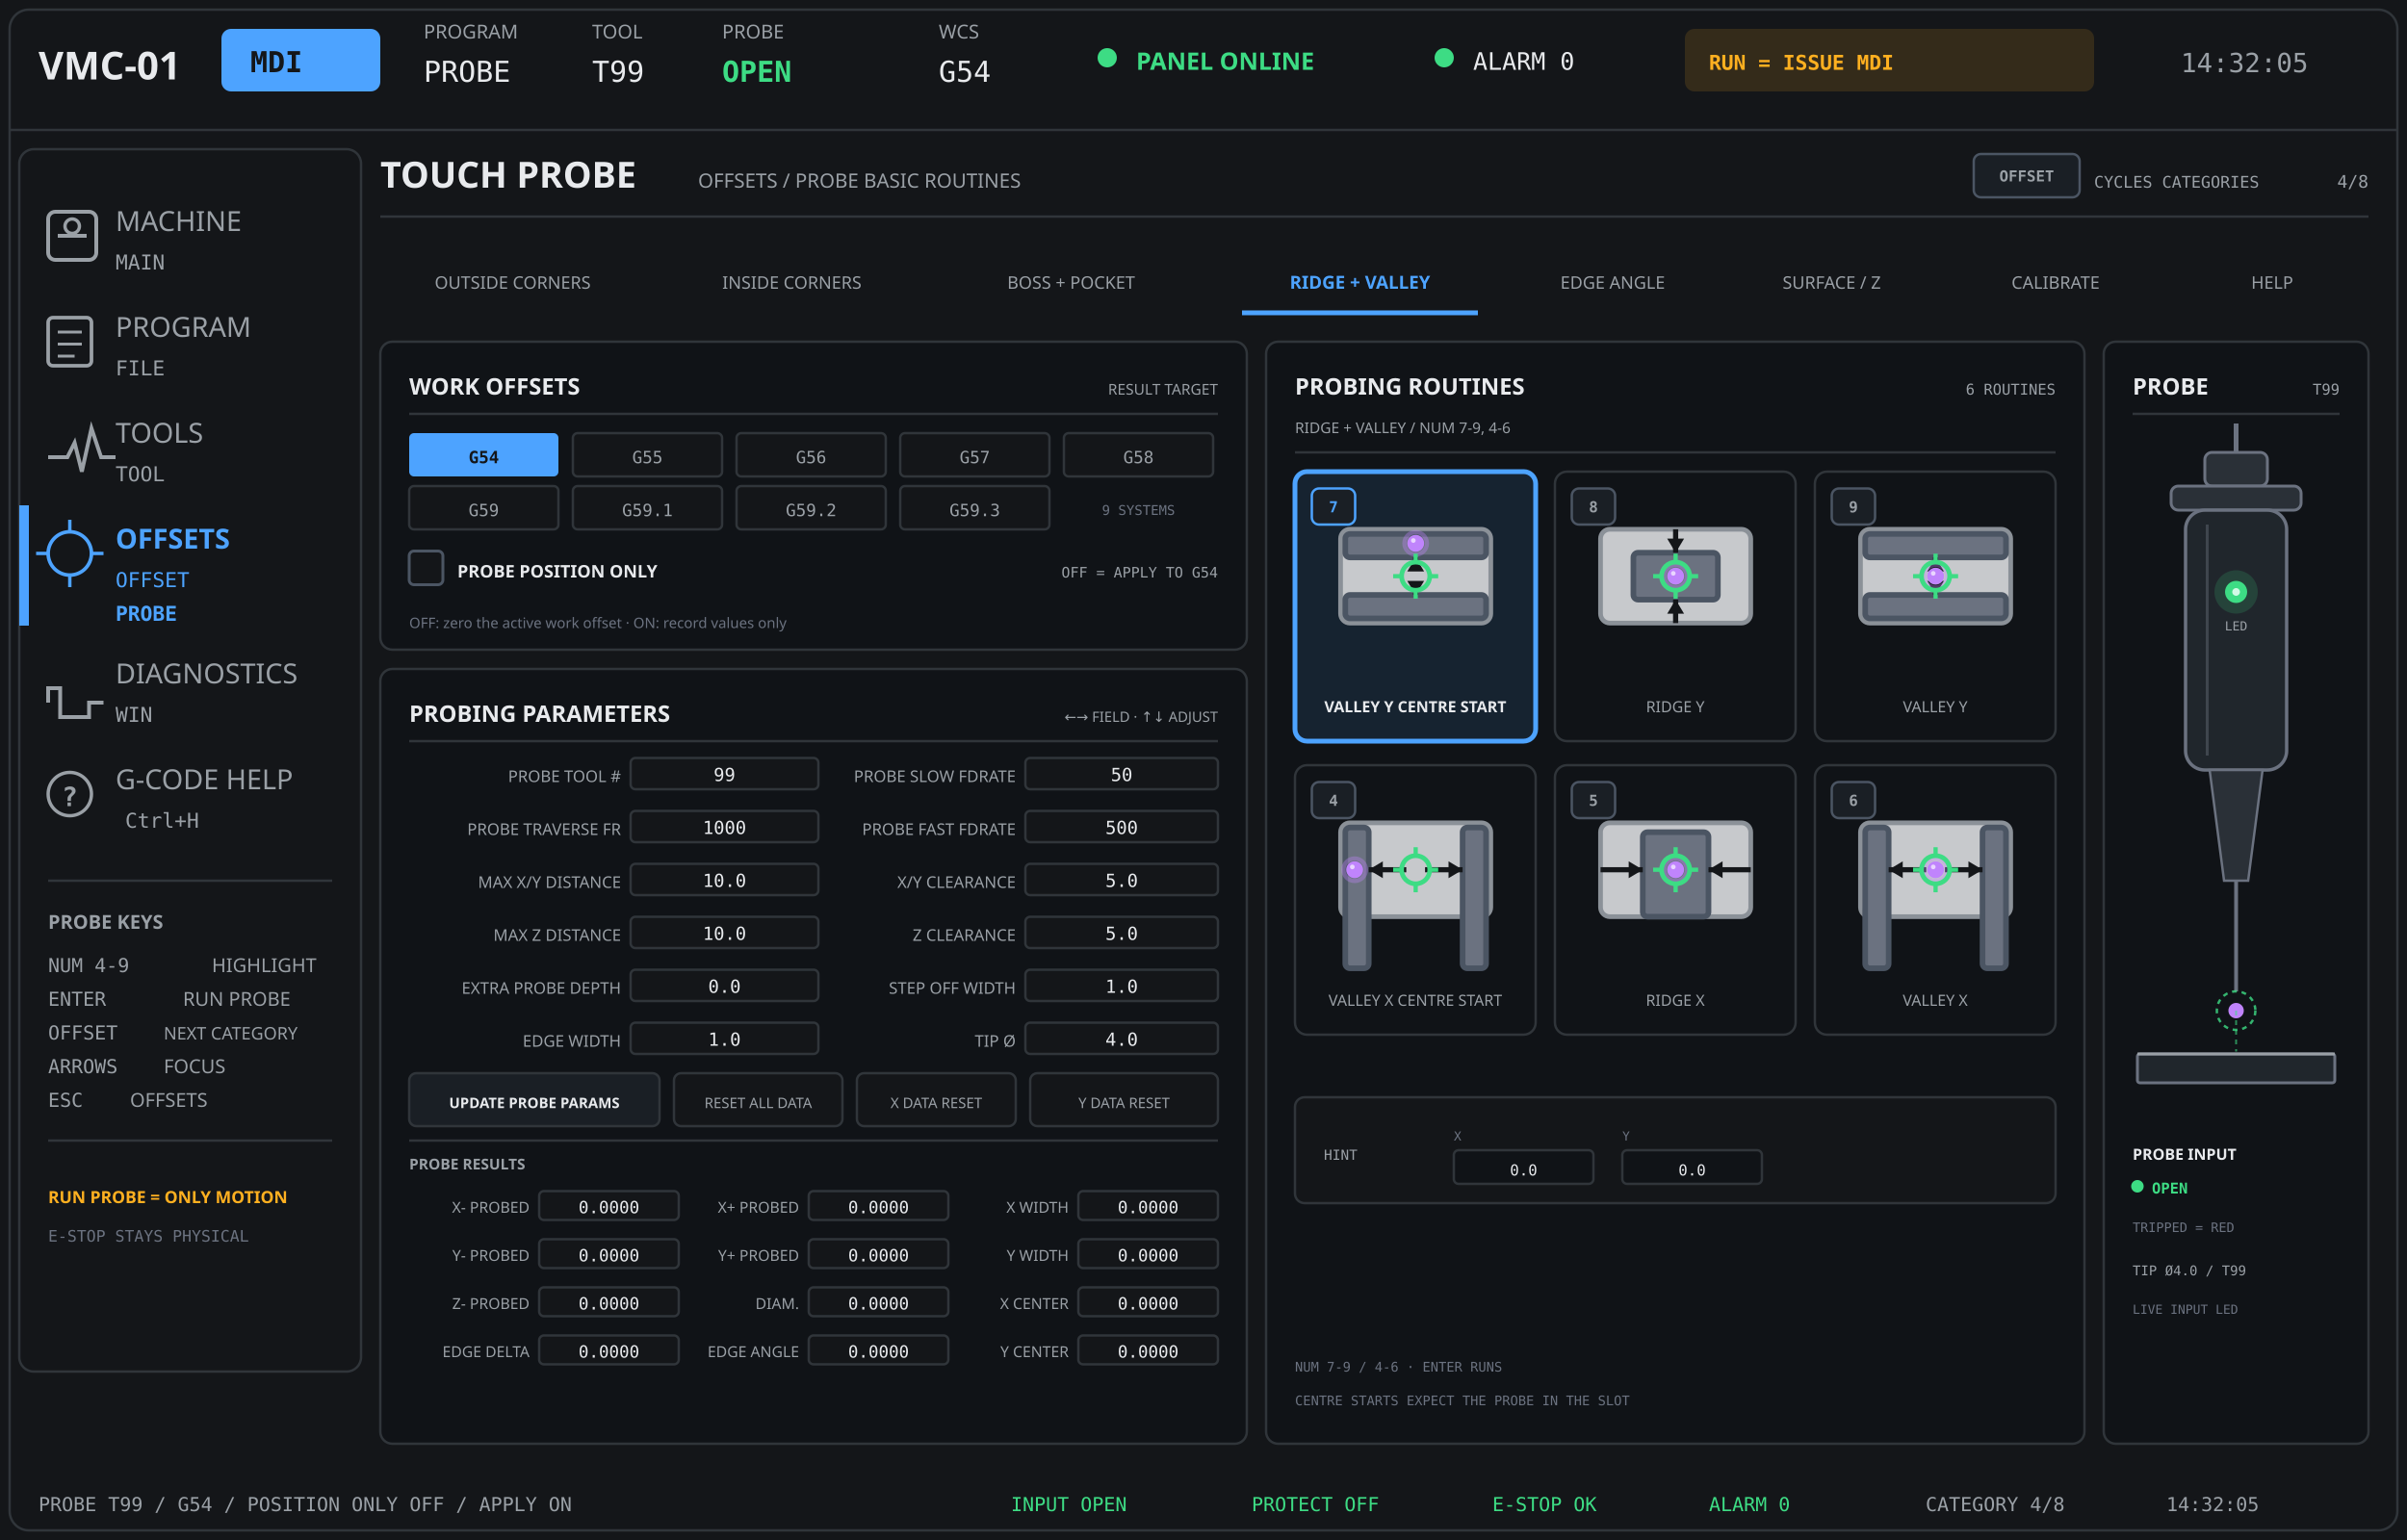
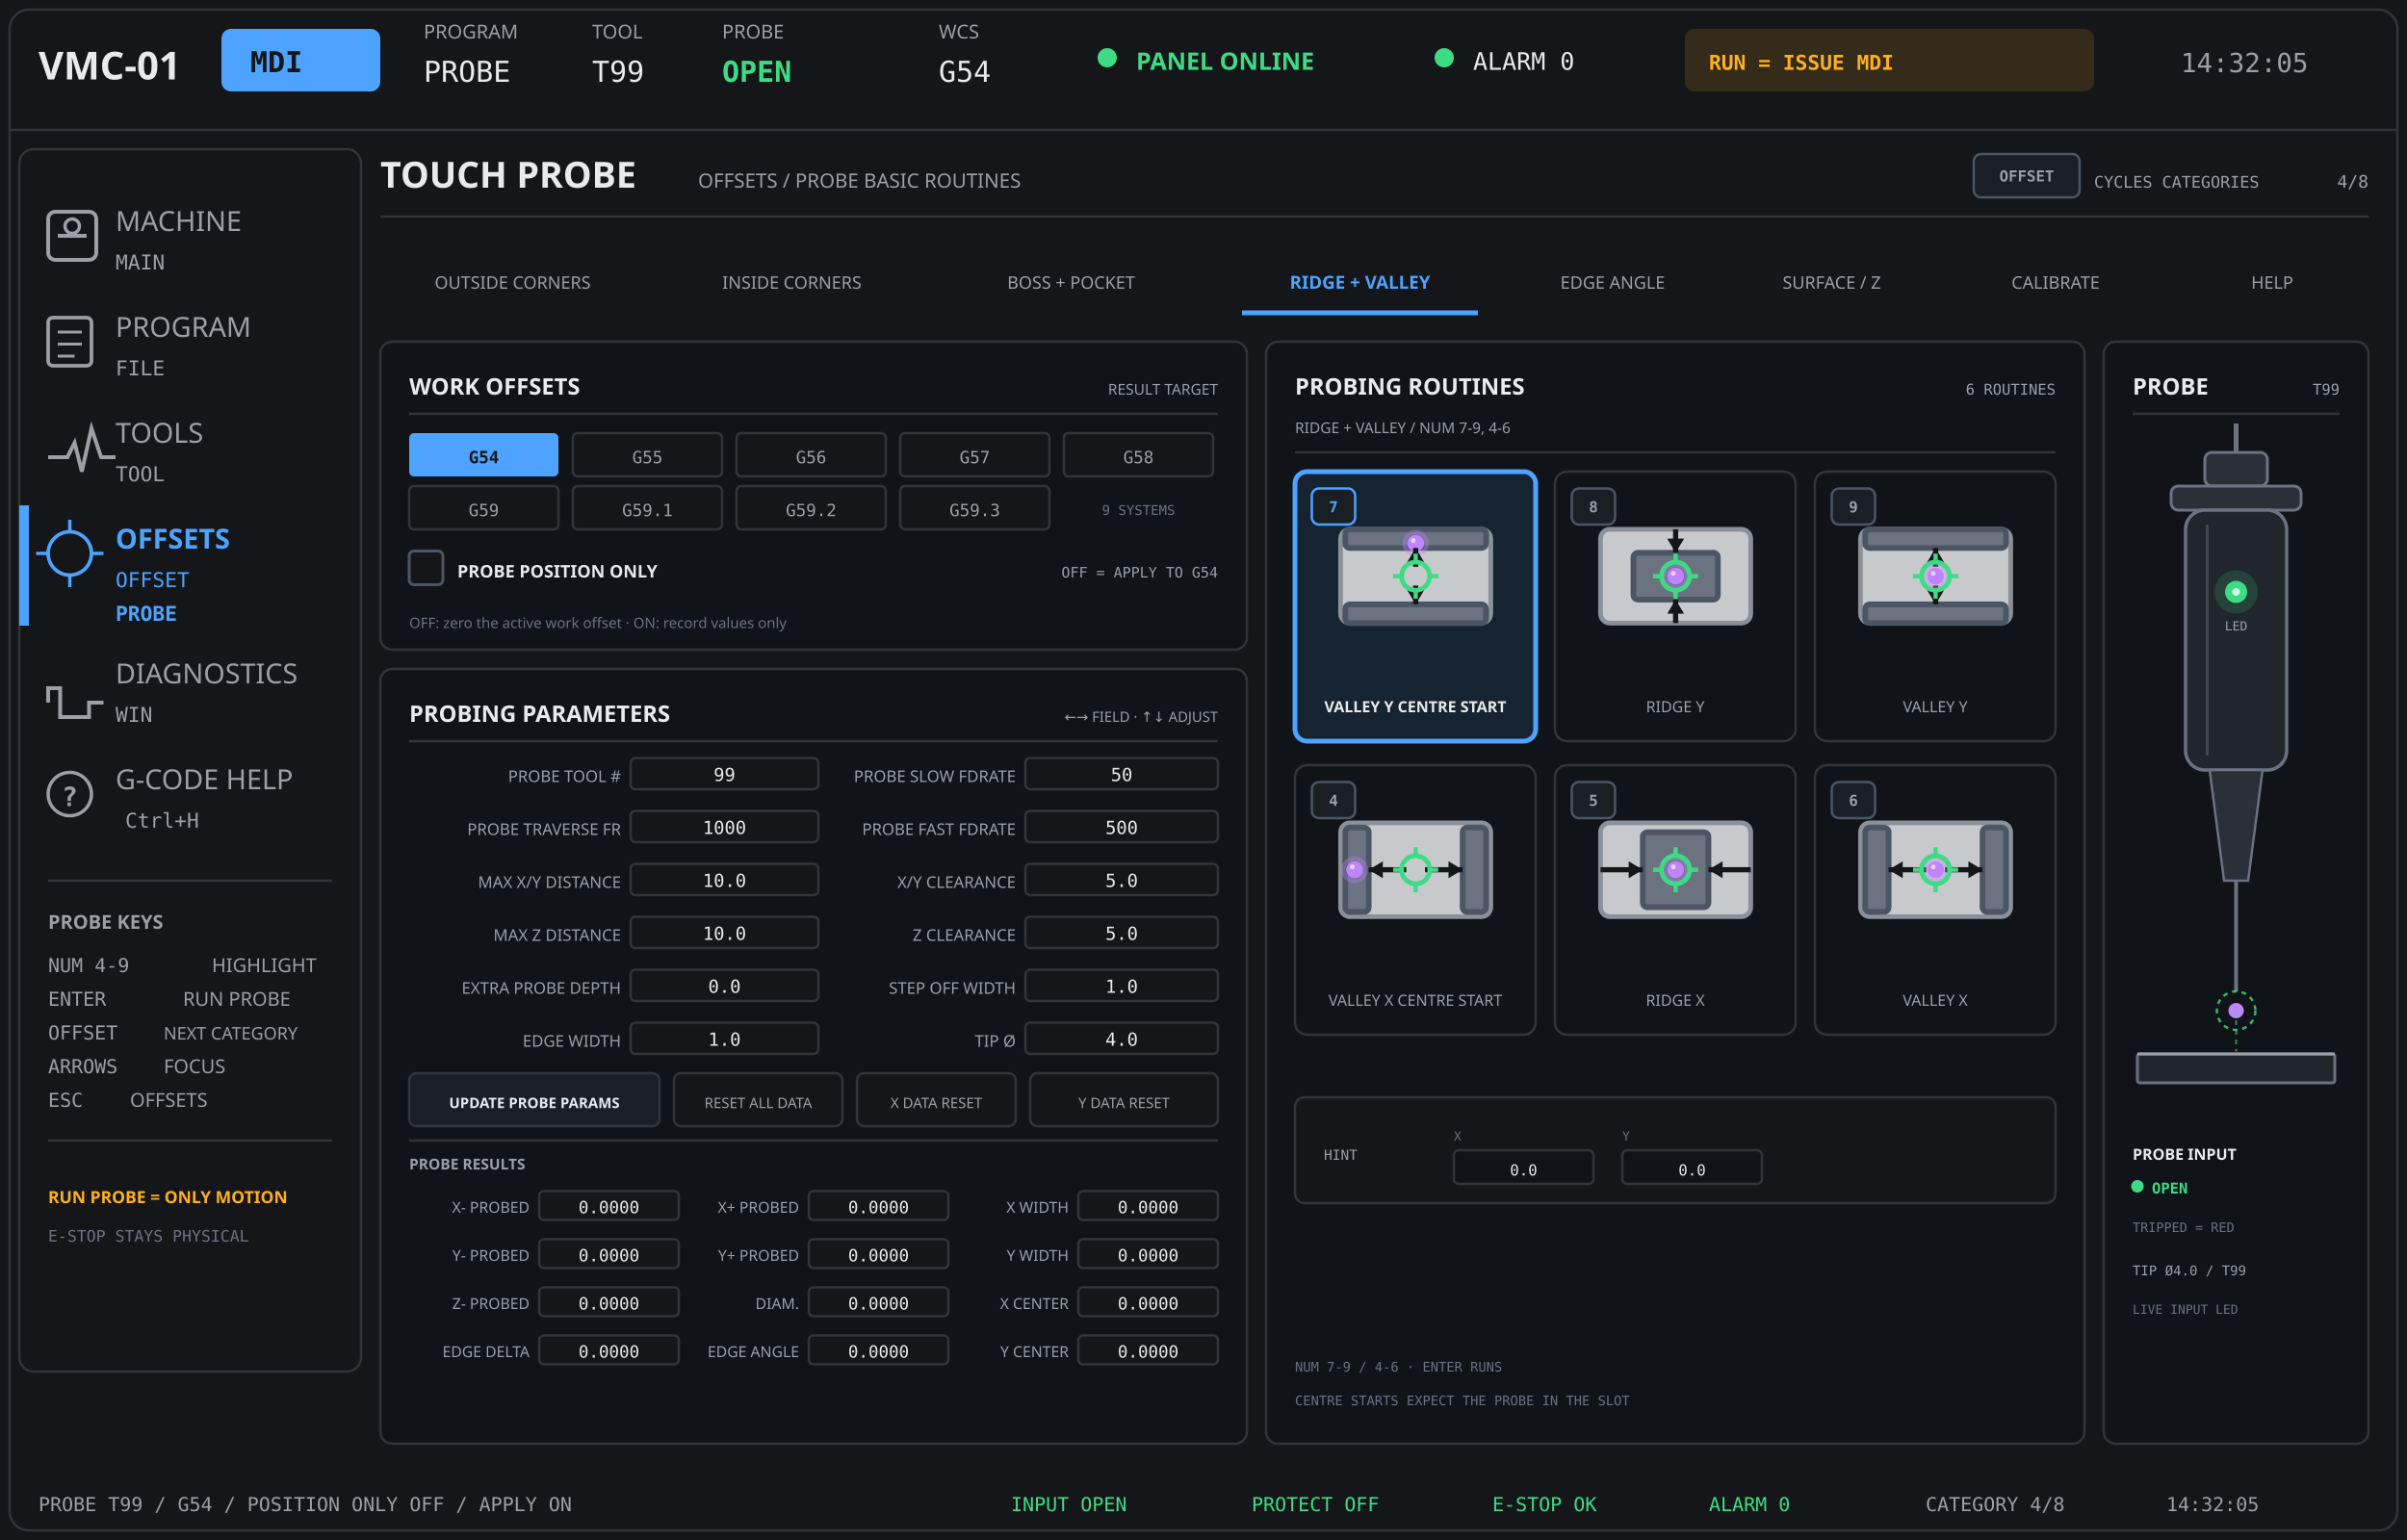
<svg xmlns="http://www.w3.org/2000/svg" viewBox="0 0 1000 640" width="1000" height="640">
  <rect x="0" y="0" width="1000" height="640" rx="0" fill="#141619" stroke="none" stroke-width="1" />
  <rect x="4" y="4" width="992" height="632" rx="8" fill="none" stroke="#30353a" stroke-width="1" />
  <line x1="4" y1="54" x2="996" y2="54" stroke="#30353a" stroke-width="1" />
  <text x="16" y="33" fill="#e8eaed" font-size="16" font-family="sans-serif" font-weight="700" text-anchor="start">VMC-01</text>
  <rect x="92" y="12" width="66" height="26" rx="4" fill="#4da3ff" stroke="none" stroke-width="1" />
  <text x="104" y="30" fill="#141619" font-size="12" font-family="monospace" font-weight="700" text-anchor="start">MDI</text>
  <text x="176" y="16" fill="#9aa0a6" font-size="8" font-family="sans-serif" text-anchor="start">PROGRAM</text>
  <text x="176" y="34" fill="#e8eaed" font-size="12" font-family="monospace" text-anchor="start">PROBE</text>
  <text x="246" y="16" fill="#9aa0a6" font-size="8" font-family="sans-serif" text-anchor="start">TOOL</text>
  <text x="246" y="34" fill="#e8eaed" font-size="12" font-family="monospace" text-anchor="start">T99</text>
  <text x="300" y="16" fill="#9aa0a6" font-size="8" font-family="sans-serif" text-anchor="start">PROBE</text>
  <text x="300" y="34" fill="#3ddc84" font-size="12" font-family="monospace" font-weight="700" text-anchor="start">OPEN</text>
  <text x="390" y="16" fill="#9aa0a6" font-size="8" font-family="sans-serif" text-anchor="start">WCS</text>
  <text x="390" y="34" fill="#e8eaed" font-size="12" font-family="monospace" text-anchor="start">G54</text>
  <circle cx="460" cy="24" r="4" fill="#3ddc84" />
  <text x="472" y="29" fill="#3ddc84" font-size="10" font-family="sans-serif" font-weight="700" text-anchor="start">PANEL ONLINE</text>
  <circle cx="600" cy="24" r="4" fill="#3ddc84" />
  <text x="612" y="29" fill="#e8eaed" font-size="10" font-family="monospace" text-anchor="start">ALARM 0</text>
  <rect x="700" y="12" width="170" height="26" rx="4" fill="#ffb020" stroke="none" stroke-width="0" opacity="0.14" />
  <text x="710" y="29" fill="#ffb020" font-size="8.5" font-family="monospace" font-weight="700" text-anchor="start">RUN = ISSUE MDI</text>
  <text x="906" y="30" fill="#9aa0a6" font-size="11" font-family="monospace" text-anchor="start">14:32:05</text>
  <rect x="8" y="62" width="142" height="508" rx="6" fill="#141619" stroke="#30353a" stroke-width="1" />
  <rect x="20" y="88" width="20" height="20" rx="3" fill="none" stroke="#9aa0a6" stroke-width="1.6" />
  <line x1="24" y1="98" x2="36" y2="98" stroke="#9aa0a6" stroke-width="1.6" />
  <circle cx="30" cy="94" r="3" fill="none" stroke="#9aa0a6" stroke-width="1.4" />
  <text x="48" y="96" fill="#9aa0a6" font-size="11.5" font-family="sans-serif" text-anchor="start">MACHINE</text>
  <text x="48" y="112" fill="#9aa0a6" font-size="8.5" font-family="monospace" text-anchor="start">MAIN</text>
  <rect x="20" y="132" width="18" height="20" rx="2" fill="none" stroke="#9aa0a6" stroke-width="1.5" />
  <line x1="24" y1="138" x2="34" y2="138" stroke="#9aa0a6" stroke-width="1.2" />
  <line x1="24" y1="143" x2="34" y2="143" stroke="#9aa0a6" stroke-width="1.2" />
  <line x1="24" y1="148" x2="31" y2="148" stroke="#9aa0a6" stroke-width="1.2" />
  <text x="48" y="140" fill="#9aa0a6" font-size="11.5" font-family="sans-serif" text-anchor="start">PROGRAM</text>
  <text x="48" y="156" fill="#9aa0a6" font-size="8.5" font-family="monospace" text-anchor="start">FILE</text>
  <path d="M20 190 L28 190 L31 184 L34 196 L38 178 L42 190 L48 190" fill="none" stroke="#9aa0a6" stroke-width="1.6" />
  <text x="48" y="184" fill="#9aa0a6" font-size="11.5" font-family="sans-serif" text-anchor="start">TOOLS</text>
  <text x="48" y="200" fill="#9aa0a6" font-size="8.5" font-family="monospace" text-anchor="start">TOOL</text>
  <rect x="8" y="210" width="4" height="50" rx="0" fill="#4da3ff" stroke="none" stroke-width="0" />
  <circle cx="29" cy="230" r="9" fill="none" stroke="#4da3ff" stroke-width="1.5" />
  <line x1="29" y1="216" x2="29" y2="221" stroke="#4da3ff" stroke-width="1.4" />
  <line x1="29" y1="239" x2="29" y2="244" stroke="#4da3ff" stroke-width="1.4" />
  <line x1="15" y1="230" x2="20" y2="230" stroke="#4da3ff" stroke-width="1.4" />
  <line x1="38" y1="230" x2="43" y2="230" stroke="#4da3ff" stroke-width="1.4" />
  <text x="48" y="228" fill="#4da3ff" font-size="11.5" font-family="sans-serif" font-weight="700" text-anchor="start">OFFSETS</text>
  <text x="48" y="244" fill="#4da3ff" font-size="8.5" font-family="monospace" text-anchor="start">OFFSET</text>
  <text x="48" y="258" fill="#4da3ff" font-size="8.5" font-family="monospace" font-weight="700" text-anchor="start">PROBE</text>
  <path d="M20 292 L20 286 L25 286 L25 298 L37 298 L37 292 L43 292" fill="none" stroke="#9aa0a6" stroke-width="1.6" />
  <text x="48" y="284" fill="#9aa0a6" font-size="11.5" font-family="sans-serif" text-anchor="start">DIAGNOSTICS</text>
  <text x="48" y="300" fill="#9aa0a6" font-size="8.5" font-family="monospace" text-anchor="start">WIN</text>
  <circle cx="29" cy="330" r="9" fill="none" stroke="#9aa0a6" stroke-width="1.4" />
  <text x="29" y="335" fill="#9aa0a6" font-size="11" font-family="monospace" font-weight="700" text-anchor="middle">?</text>
  <text x="48" y="328" fill="#9aa0a6" font-size="11.5" font-family="sans-serif" text-anchor="start">G-CODE HELP</text>
  <text x="52" y="344" fill="#9aa0a6" font-size="8.5" font-family="monospace" text-anchor="start">Ctrl+H</text>
  <line x1="20" y1="366" x2="138" y2="366" stroke="#30353a" stroke-width="1" />
  <text x="20" y="386" fill="#9aa0a6" font-size="8" font-family="sans-serif" font-weight="700" text-anchor="start">PROBE KEYS</text>
  <text x="20" y="404" fill="#9aa0a6" font-size="8" font-family="monospace" text-anchor="start">NUM 4-9</text>
  <text x="88" y="404" fill="#9aa0a6" font-size="8" font-family="sans-serif" text-anchor="start">HIGHLIGHT</text>
  <text x="20" y="418" fill="#9aa0a6" font-size="8" font-family="monospace" text-anchor="start">ENTER</text>
  <text x="76" y="418" fill="#9aa0a6" font-size="8" font-family="sans-serif" text-anchor="start">RUN PROBE</text>
  <text x="20" y="432" fill="#9aa0a6" font-size="8" font-family="monospace" text-anchor="start">OFFSET</text>
  <text x="68" y="432" fill="#9aa0a6" font-size="7.2" font-family="sans-serif" text-anchor="start">NEXT CATEGORY</text>
  <text x="20" y="446" fill="#9aa0a6" font-size="8" font-family="monospace" text-anchor="start">ARROWS</text>
  <text x="68" y="446" fill="#9aa0a6" font-size="8" font-family="sans-serif" text-anchor="start">FOCUS</text>
  <text x="20" y="460" fill="#9aa0a6" font-size="8" font-family="monospace" text-anchor="start">ESC</text>
  <text x="54" y="460" fill="#9aa0a6" font-size="8" font-family="sans-serif" text-anchor="start">OFFSETS</text>
  <line x1="20" y1="474" x2="138" y2="474" stroke="#30353a" stroke-width="1" />
  <text x="20" y="500" fill="#ffb020" font-size="7.0" font-family="sans-serif" font-weight="700" text-anchor="start">RUN PROBE = ONLY MOTION</text>
  <text x="20" y="516" fill="#6b7280" font-size="6.6" font-family="monospace" text-anchor="start">E-STOP STAYS PHYSICAL</text>
  <text x="158" y="78" fill="#e8eaed" font-size="15" font-family="sans-serif" font-weight="700" text-anchor="start">TOUCH PROBE</text>
  <text x="290" y="78" fill="#9aa0a6" font-size="8.2" font-family="sans-serif" text-anchor="start">OFFSETS / PROBE BASIC ROUTINES</text>
  <rect x="820" y="64" width="44" height="18" rx="3" fill="#1a1f25" stroke="#4b5563" stroke-width="1" />
  <text x="842.0" y="75.4" fill="#9aa0a6" font-size="6.3" font-family="monospace" font-weight="700" text-anchor="middle">OFFSET</text>
  <text x="870" y="78" fill="#9aa0a6" font-size="6.7" font-family="monospace" text-anchor="start">CYCLES CATEGORIES</text>
  <text x="984" y="78" fill="#9aa0a6" font-size="7.2" font-family="monospace" text-anchor="end">4/8</text>
  <line x1="158" y1="90" x2="984" y2="90" stroke="#30353a" stroke-width="1" />
  <text x="213.0" y="120" fill="#9aa0a6" font-size="7.2" font-family="sans-serif" text-anchor="middle">OUTSIDE CORNERS</text>
  <text x="329.0" y="120" fill="#9aa0a6" font-size="7.2" font-family="sans-serif" text-anchor="middle">INSIDE CORNERS</text>
  <text x="445.0" y="120" fill="#9aa0a6" font-size="7.2" font-family="sans-serif" text-anchor="middle">BOSS + POCKET</text>
  <text x="565.0" y="120" fill="#4da3ff" font-size="7.5" font-family="sans-serif" font-weight="700" text-anchor="middle">RIDGE + VALLEY</text>
  <line x1="516" y1="130" x2="614" y2="130" stroke="#4da3ff" stroke-width="2" />
  <text x="670.0" y="120" fill="#9aa0a6" font-size="7.2" font-family="sans-serif" text-anchor="middle">EDGE ANGLE</text>
  <text x="761.0" y="120" fill="#9aa0a6" font-size="7.2" font-family="sans-serif" text-anchor="middle">SURFACE / Z</text>
  <text x="854.0" y="120" fill="#9aa0a6" font-size="7.2" font-family="sans-serif" text-anchor="middle">CALIBRATE</text>
  <text x="944.0" y="120" fill="#9aa0a6" font-size="7.2" font-family="sans-serif" text-anchor="middle">HELP</text>
  <rect x="158" y="142" width="360" height="128" rx="5" fill="#101317" stroke="#30353a" stroke-width="1" />
  <text x="170" y="164" fill="#e8eaed" font-size="9.5" font-family="sans-serif" font-weight="700" text-anchor="start">WORK OFFSETS</text>
  <text x="506" y="164" fill="#9aa0a6" font-size="6.2" font-family="sans-serif" text-anchor="end">RESULT TARGET</text>
  <line x1="170" y1="172" x2="506" y2="172" stroke="#30353a" stroke-width="1" />
  <rect x="170" y="180" width="62" height="18" rx="2" fill="#4da3ff" stroke="none" stroke-width="1" />
  <text x="201" y="192.5" fill="#141619" font-size="7" font-family="monospace" font-weight="700" text-anchor="middle">G54</text>
  <rect x="238" y="180" width="62" height="18" rx="2" fill="#141619" stroke="#30353a" stroke-width="1" />
  <text x="269" y="192.5" fill="#9aa0a6" font-size="7" font-family="monospace" text-anchor="middle">G55</text>
  <rect x="306" y="180" width="62" height="18" rx="2" fill="#141619" stroke="#30353a" stroke-width="1" />
  <text x="337" y="192.5" fill="#9aa0a6" font-size="7" font-family="monospace" text-anchor="middle">G56</text>
  <rect x="374" y="180" width="62" height="18" rx="2" fill="#141619" stroke="#30353a" stroke-width="1" />
  <text x="405" y="192.5" fill="#9aa0a6" font-size="7" font-family="monospace" text-anchor="middle">G57</text>
  <rect x="442" y="180" width="62" height="18" rx="2" fill="#141619" stroke="#30353a" stroke-width="1" />
  <text x="473" y="192.5" fill="#9aa0a6" font-size="7" font-family="monospace" text-anchor="middle">G58</text>
  <rect x="170" y="202" width="62" height="18" rx="2" fill="#141619" stroke="#30353a" stroke-width="1" />
  <text x="201" y="214.5" fill="#9aa0a6" font-size="7" font-family="monospace" text-anchor="middle">G59</text>
  <rect x="238" y="202" width="62" height="18" rx="2" fill="#141619" stroke="#30353a" stroke-width="1" />
  <text x="269" y="214.5" fill="#9aa0a6" font-size="7" font-family="monospace" text-anchor="middle">G59.1</text>
  <rect x="306" y="202" width="62" height="18" rx="2" fill="#141619" stroke="#30353a" stroke-width="1" />
  <text x="337" y="214.5" fill="#9aa0a6" font-size="7" font-family="monospace" text-anchor="middle">G59.2</text>
  <rect x="374" y="202" width="62" height="18" rx="2" fill="#141619" stroke="#30353a" stroke-width="1" />
  <text x="405" y="214.5" fill="#9aa0a6" font-size="7" font-family="monospace" text-anchor="middle">G59.3</text>
  <text x="473" y="214" fill="#6b7280" font-size="5.6" font-family="monospace" text-anchor="middle">9 SYSTEMS</text>
  <rect x="170" y="229" width="14" height="14" rx="2" fill="#141619" stroke="#4b5563" stroke-width="1.2" />
  <text x="190" y="240" fill="#e8eaed" font-size="7.2" font-family="sans-serif" font-weight="700" text-anchor="start">PROBE POSITION ONLY</text>
  <text x="506" y="240" fill="#9aa0a6" font-size="6.0" font-family="monospace" text-anchor="end">OFF = APPLY TO G54</text>
  <text x="170" y="261" fill="#6b7280" font-size="6.0" font-family="sans-serif" text-anchor="start">OFF: zero the active work offset · ON: record values only</text>
  <rect x="158" y="278" width="360" height="322" rx="5" fill="#101317" stroke="#30353a" stroke-width="1" />
  <text x="170" y="300" fill="#e8eaed" font-size="9.5" font-family="sans-serif" font-weight="700" text-anchor="start">PROBING PARAMETERS</text>
  <text x="506" y="300" fill="#9aa0a6" font-size="5.9" font-family="sans-serif" text-anchor="end">←→ FIELD · ↑↓ ADJUST</text>
  <line x1="170" y1="308" x2="506" y2="308" stroke="#30353a" stroke-width="1" />
  <text x="258" y="325" fill="#9aa0a6" font-size="6.7" font-family="sans-serif" text-anchor="end">PROBE TOOL #</text>
  <rect x="262" y="315" width="78" height="13" rx="2" fill="#141619" stroke="#30353a" stroke-width="1" />
  <text x="301" y="324.6" fill="#e8eaed" font-size="7.5" font-family="monospace" text-anchor="middle">99</text>
  <text x="422" y="325" fill="#9aa0a6" font-size="6.7" font-family="sans-serif" text-anchor="end">PROBE SLOW FDRATE</text>
  <rect x="426" y="315" width="80" height="13" rx="2" fill="#141619" stroke="#30353a" stroke-width="1" />
  <text x="466" y="324.6" fill="#e8eaed" font-size="7.5" font-family="monospace" text-anchor="middle">50</text>
  <text x="258" y="347" fill="#9aa0a6" font-size="6.7" font-family="sans-serif" text-anchor="end">PROBE TRAVERSE FR</text>
  <rect x="262" y="337" width="78" height="13" rx="2" fill="#141619" stroke="#30353a" stroke-width="1" />
  <text x="301" y="346.6" fill="#e8eaed" font-size="7.5" font-family="monospace" text-anchor="middle">1000</text>
  <text x="422" y="347" fill="#9aa0a6" font-size="6.7" font-family="sans-serif" text-anchor="end">PROBE FAST FDRATE</text>
  <rect x="426" y="337" width="80" height="13" rx="2" fill="#141619" stroke="#30353a" stroke-width="1" />
  <text x="466" y="346.6" fill="#e8eaed" font-size="7.5" font-family="monospace" text-anchor="middle">500</text>
  <text x="258" y="369" fill="#9aa0a6" font-size="6.7" font-family="sans-serif" text-anchor="end">MAX X/Y DISTANCE</text>
  <rect x="262" y="359" width="78" height="13" rx="2" fill="#141619" stroke="#30353a" stroke-width="1" />
  <text x="301" y="368.6" fill="#e8eaed" font-size="7.5" font-family="monospace" text-anchor="middle">10.0</text>
  <text x="422" y="369" fill="#9aa0a6" font-size="6.7" font-family="sans-serif" text-anchor="end">X/Y CLEARANCE</text>
  <rect x="426" y="359" width="80" height="13" rx="2" fill="#141619" stroke="#30353a" stroke-width="1" />
  <text x="466" y="368.6" fill="#e8eaed" font-size="7.5" font-family="monospace" text-anchor="middle">5.0</text>
  <text x="258" y="391" fill="#9aa0a6" font-size="6.7" font-family="sans-serif" text-anchor="end">MAX Z DISTANCE</text>
  <rect x="262" y="381" width="78" height="13" rx="2" fill="#141619" stroke="#30353a" stroke-width="1" />
  <text x="301" y="390.6" fill="#e8eaed" font-size="7.5" font-family="monospace" text-anchor="middle">10.0</text>
  <text x="422" y="391" fill="#9aa0a6" font-size="6.7" font-family="sans-serif" text-anchor="end">Z CLEARANCE</text>
  <rect x="426" y="381" width="80" height="13" rx="2" fill="#141619" stroke="#30353a" stroke-width="1" />
  <text x="466" y="390.6" fill="#e8eaed" font-size="7.5" font-family="monospace" text-anchor="middle">5.0</text>
  <text x="258" y="413" fill="#9aa0a6" font-size="6.7" font-family="sans-serif" text-anchor="end">EXTRA PROBE DEPTH</text>
  <rect x="262" y="403" width="78" height="13" rx="2" fill="#141619" stroke="#30353a" stroke-width="1" />
  <text x="301" y="412.6" fill="#e8eaed" font-size="7.5" font-family="monospace" text-anchor="middle">0.0</text>
  <text x="422" y="413" fill="#9aa0a6" font-size="6.7" font-family="sans-serif" text-anchor="end">STEP OFF WIDTH</text>
  <rect x="426" y="403" width="80" height="13" rx="2" fill="#141619" stroke="#30353a" stroke-width="1" />
  <text x="466" y="412.6" fill="#e8eaed" font-size="7.5" font-family="monospace" text-anchor="middle">1.0</text>
  <text x="258" y="435" fill="#9aa0a6" font-size="6.7" font-family="sans-serif" text-anchor="end">EDGE WIDTH</text>
  <rect x="262" y="425" width="78" height="13" rx="2" fill="#141619" stroke="#30353a" stroke-width="1" />
  <text x="301" y="434.6" fill="#e8eaed" font-size="7.5" font-family="monospace" text-anchor="middle">1.0</text>
  <text x="422" y="435" fill="#9aa0a6" font-size="6.7" font-family="sans-serif" text-anchor="end">TIP Ø</text>
  <rect x="426" y="425" width="80" height="13" rx="2" fill="#141619" stroke="#30353a" stroke-width="1" />
  <text x="466" y="434.6" fill="#e8eaed" font-size="7.5" font-family="monospace" text-anchor="middle">4.0</text>
  <rect x="170" y="446" width="104" height="22" rx="3" fill="#1a1f25" stroke="#30353a" stroke-width="1" />
  <text x="222" y="460.5" fill="#e8eaed" font-size="6.0" font-family="sans-serif" font-weight="700" text-anchor="middle">UPDATE PROBE PARAMS</text>
  <rect x="280" y="446" width="70" height="22" rx="3" fill="#141619" stroke="#30353a" stroke-width="1" />
  <text x="315" y="460.5" fill="#9aa0a6" font-size="6.0" font-family="sans-serif" text-anchor="middle">RESET ALL DATA</text>
  <rect x="356" y="446" width="66" height="22" rx="3" fill="#141619" stroke="#30353a" stroke-width="1" />
  <text x="389" y="460.5" fill="#9aa0a6" font-size="6.0" font-family="sans-serif" text-anchor="middle">X DATA RESET</text>
  <rect x="428" y="446" width="78" height="22" rx="3" fill="#141619" stroke="#30353a" stroke-width="1" />
  <text x="467" y="460.5" fill="#9aa0a6" font-size="6.0" font-family="sans-serif" text-anchor="middle">Y DATA RESET</text>
  <line x1="170" y1="474" x2="506" y2="474" stroke="#30353a" stroke-width="1" />
  <text x="170" y="486" fill="#9aa0a6" font-size="6.2" font-family="sans-serif" font-weight="700" text-anchor="start">PROBE RESULTS</text>
  <text x="220" y="504" fill="#9aa0a6" font-size="6.3" font-family="sans-serif" text-anchor="end">X- PROBED</text>
  <rect x="224" y="495" width="58" height="12" rx="2" fill="#141619" stroke="#30353a" stroke-width="1" />
  <text x="253" y="504.2" fill="#e8eaed" font-size="7.0" font-family="monospace" text-anchor="middle">0.0000</text>
  <text x="332" y="504" fill="#9aa0a6" font-size="6.3" font-family="sans-serif" text-anchor="end">X+ PROBED</text>
  <rect x="336" y="495" width="58" height="12" rx="2" fill="#141619" stroke="#30353a" stroke-width="1" />
  <text x="365" y="504.2" fill="#e8eaed" font-size="7.0" font-family="monospace" text-anchor="middle">0.0000</text>
  <text x="444" y="504" fill="#9aa0a6" font-size="6.3" font-family="sans-serif" text-anchor="end">X WIDTH</text>
  <rect x="448" y="495" width="58" height="12" rx="2" fill="#141619" stroke="#30353a" stroke-width="1" />
  <text x="477" y="504.2" fill="#e8eaed" font-size="7.0" font-family="monospace" text-anchor="middle">0.0000</text>
  <text x="220" y="524" fill="#9aa0a6" font-size="6.3" font-family="sans-serif" text-anchor="end">Y- PROBED</text>
  <rect x="224" y="515" width="58" height="12" rx="2" fill="#141619" stroke="#30353a" stroke-width="1" />
  <text x="253" y="524.2" fill="#e8eaed" font-size="7.0" font-family="monospace" text-anchor="middle">0.0000</text>
  <text x="332" y="524" fill="#9aa0a6" font-size="6.3" font-family="sans-serif" text-anchor="end">Y+ PROBED</text>
  <rect x="336" y="515" width="58" height="12" rx="2" fill="#141619" stroke="#30353a" stroke-width="1" />
  <text x="365" y="524.2" fill="#e8eaed" font-size="7.0" font-family="monospace" text-anchor="middle">0.0000</text>
  <text x="444" y="524" fill="#9aa0a6" font-size="6.3" font-family="sans-serif" text-anchor="end">Y WIDTH</text>
  <rect x="448" y="515" width="58" height="12" rx="2" fill="#141619" stroke="#30353a" stroke-width="1" />
  <text x="477" y="524.2" fill="#e8eaed" font-size="7.0" font-family="monospace" text-anchor="middle">0.0000</text>
  <text x="220" y="544" fill="#9aa0a6" font-size="6.3" font-family="sans-serif" text-anchor="end">Z- PROBED</text>
  <rect x="224" y="535" width="58" height="12" rx="2" fill="#141619" stroke="#30353a" stroke-width="1" />
  <text x="253" y="544.2" fill="#e8eaed" font-size="7.0" font-family="monospace" text-anchor="middle">0.0000</text>
  <text x="332" y="544" fill="#9aa0a6" font-size="6.3" font-family="sans-serif" text-anchor="end">DIAM.</text>
  <rect x="336" y="535" width="58" height="12" rx="2" fill="#141619" stroke="#30353a" stroke-width="1" />
  <text x="365" y="544.2" fill="#e8eaed" font-size="7.0" font-family="monospace" text-anchor="middle">0.0000</text>
  <text x="444" y="544" fill="#9aa0a6" font-size="6.3" font-family="sans-serif" text-anchor="end">X CENTER</text>
  <rect x="448" y="535" width="58" height="12" rx="2" fill="#141619" stroke="#30353a" stroke-width="1" />
  <text x="477" y="544.2" fill="#e8eaed" font-size="7.0" font-family="monospace" text-anchor="middle">0.0000</text>
  <text x="220" y="564" fill="#9aa0a6" font-size="6.3" font-family="sans-serif" text-anchor="end">EDGE DELTA</text>
  <rect x="224" y="555" width="58" height="12" rx="2" fill="#141619" stroke="#30353a" stroke-width="1" />
  <text x="253" y="564.2" fill="#e8eaed" font-size="7.0" font-family="monospace" text-anchor="middle">0.0000</text>
  <text x="332" y="564" fill="#9aa0a6" font-size="6.3" font-family="sans-serif" text-anchor="end">EDGE ANGLE</text>
  <rect x="336" y="555" width="58" height="12" rx="2" fill="#141619" stroke="#30353a" stroke-width="1" />
  <text x="365" y="564.2" fill="#e8eaed" font-size="7.0" font-family="monospace" text-anchor="middle">0.0000</text>
  <text x="444" y="564" fill="#9aa0a6" font-size="6.3" font-family="sans-serif" text-anchor="end">Y CENTER</text>
  <rect x="448" y="555" width="58" height="12" rx="2" fill="#141619" stroke="#30353a" stroke-width="1" />
  <text x="477" y="564.2" fill="#e8eaed" font-size="7.0" font-family="monospace" text-anchor="middle">0.0000</text>
  <rect x="874" y="142" width="110" height="458" rx="5" fill="#101317" stroke="#30353a" stroke-width="1" />
  <text x="886" y="164" fill="#e8eaed" font-size="9.5" font-family="sans-serif" font-weight="700" text-anchor="start">PROBE</text>
  <text x="972" y="164" fill="#9aa0a6" font-size="6.2" font-family="monospace" text-anchor="end">T99</text>
  <line x1="886" y1="172" x2="972" y2="172" stroke="#30353a" stroke-width="1" />
  <line x1="929" y1="176" x2="929" y2="188" stroke="#6b7280" stroke-width="2" />
  <rect x="916" y="188" width="26" height="14" rx="3" fill="#2a3037" stroke="#6b7280" stroke-width="1.2" />
  <rect x="902" y="202" width="54" height="10" rx="3" fill="#2a3037" stroke="#6b7280" stroke-width="1.2" />
  <rect x="908" y="212" width="42" height="108" rx="8" fill="#20262c" stroke="#6b7280" stroke-width="1.4" />
  <line x1="917" y1="218" x2="917" y2="314" stroke="#3f464e" stroke-width="1.2" />
  <circle cx="929" cy="246" r="9" fill="#3ddc84" opacity="0.16" />
  <circle cx="929" cy="246" r="4.6" fill="#3ddc84" />
  <circle cx="929" cy="246" r="1.6" fill="#d1fae5" />
  <text x="929" y="262" fill="#9aa0a6" font-size="5.2" font-family="monospace" text-anchor="middle">LED</text>
  <path d="M918 320 L940 320 L934 366 L924 366 Z" fill="#2a3037" stroke="#6b7280" stroke-width="1" />
  <line x1="929" y1="366" x2="929" y2="412" stroke="#6b7280" stroke-width="1.6" />
  <circle cx="929" cy="420" r="3.2" fill="#c084fc" />
  <circle cx="929" cy="420" r="8" fill="none" stroke="#3ddc84" stroke-width="1" stroke-dasharray="2 2" opacity="0.8" />
  <line x1="929" y1="420" x2="929" y2="437" stroke="#3ddc84" stroke-width="0.8" stroke-dasharray="2 2" opacity="0.6" />
  <rect x="888" y="438" width="82" height="12" rx="1" fill="#20262c" stroke="#6b7280" stroke-width="1.2" />
  <line x1="888" y1="438" x2="970" y2="438" stroke="#9aa0a6" stroke-width="1.2" />
  <text x="886" y="482" fill="#e8eaed" font-size="6.4" font-family="sans-serif" font-weight="700" text-anchor="start">PROBE INPUT</text>
  <circle cx="888" cy="493" r="2.6" fill="#3ddc84" />
  <text x="894" y="496" fill="#3ddc84" font-size="6.2" font-family="monospace" font-weight="700" text-anchor="start">OPEN</text>
  <text x="886" y="512" fill="#6b7280" font-size="5.4" font-family="monospace" text-anchor="start">TRIPPED = RED</text>
  <text x="886" y="530" fill="#9aa0a6" font-size="5.6" font-family="monospace" text-anchor="start">TIP Ø4.0 / T99</text>
  <text x="886" y="546" fill="#6b7280" font-size="5.2" font-family="monospace" text-anchor="start">LIVE INPUT LED</text>
  <rect x="526" y="142" width="340" height="458" rx="5" fill="#101317" stroke="#30353a" stroke-width="1" />
  <text x="538" y="164" fill="#e8eaed" font-size="9.5" font-family="sans-serif" font-weight="700" text-anchor="start">PROBING ROUTINES</text>
  <text x="854" y="164" fill="#9aa0a6" font-size="6.2" font-family="monospace" text-anchor="end">6 ROUTINES</text>
  <text x="538" y="180" fill="#9aa0a6" font-size="6.2" font-family="sans-serif" text-anchor="start">RIDGE + VALLEY / NUM 7-9, 4-6</text>
  <line x1="538" y1="188" x2="854" y2="188" stroke="#30353a" stroke-width="1" />
  <rect x="538" y="196" width="100" height="112" rx="5" fill="#4da3ff" fill-opacity="0.11" stroke="#4da3ff" stroke-width="2" />
  <rect x="545" y="203" width="18" height="15" rx="3" fill="#1a1f25" stroke="#4da3ff" stroke-width="1" />
  <text x="554.0" y="212.9" fill="#4da3ff" font-size="6.3" font-family="monospace" font-weight="700" text-anchor="middle">7</text>
  <g transform="translate(555.0,218) scale(1.95)">
    <rect x="1" y="1" width="32" height="20" rx="2" fill="#c7c9cc" stroke="#8b9198" stroke-width="1" />
-     <rect x="2" y="2" width="30" height="5" rx="1" fill="#6b7280" stroke="#4b5563" stroke-width="1.2" />
-     <rect x="2" y="15" width="30" height="5" rx="1" fill="#6b7280" stroke="#4b5563" stroke-width="1.2" />
+     <rect x="2" y="1" width="30" height="4" rx="1" fill="#6b7280" stroke="#4b5563" stroke-width="1.2" />
+     <rect x="2" y="17" width="30" height="4" rx="1" fill="#6b7280" stroke="#4b5563" stroke-width="1.2" />
    <circle cx="17" cy="4" r="2.4" fill="none" stroke="#c084fc" stroke-width="0.9" opacity="0.35" />
    <circle cx="17" cy="4" r="1.8" fill="#c084fc" />
    <circle cx="16.5" cy="3.4" r="0.5" fill="#e9d5ff" />
-     <line x1="17" y1="9" x2="17" y2="7" stroke="#141619" stroke-width="1.1" />
-     <polygon points="17,7 15.2,10 18.8,10" fill="#141619" />
-     <line x1="17" y1="13" x2="17" y2="15" stroke="#141619" stroke-width="1.1" />
-     <polygon points="17,15 15.2,12 18.8,12" fill="#141619" />
+     <line x1="17" y1="9" x2="17" y2="5" stroke="#141619" stroke-width="1.1" />
+     <polygon points="17,5 15.2,8 18.8,8" fill="#141619" />
+     <line x1="17" y1="13" x2="17" y2="17" stroke="#141619" stroke-width="1.1" />
+     <polygon points="17,17 15.2,14 18.8,14" fill="#141619" />
    <circle cx="17" cy="11" r="3.0" fill="none" stroke="#3ddc84" stroke-width="1.0" />
    <line x1="17" y1="8.0" x2="17" y2="6.2" stroke="#3ddc84" stroke-width="0.9" />
    <line x1="17" y1="14.0" x2="17" y2="15.8" stroke="#3ddc84" stroke-width="0.9" />
    <line x1="14.0" y1="11" x2="12.2" y2="11" stroke="#3ddc84" stroke-width="0.9" />
    <line x1="20.0" y1="11" x2="21.8" y2="11" stroke="#3ddc84" stroke-width="0.9" />
  </g>
  <text x="588.0" y="296" fill="#e8eaed" font-size="6.4" font-family="sans-serif" font-weight="700" text-anchor="middle">VALLEY Y CENTRE START</text>
  <rect x="646" y="196" width="100" height="112" rx="5" fill="#101317" stroke="#30353a" stroke-width="1" />
  <rect x="653" y="203" width="18" height="15" rx="3" fill="#1a1f25" stroke="#4b5563" stroke-width="1" />
  <text x="662.0" y="212.9" fill="#9aa0a6" font-size="6.3" font-family="monospace" font-weight="700" text-anchor="middle">8</text>
  <g transform="translate(663.0,218) scale(1.95)">
    <rect x="1" y="1" width="32" height="20" rx="2" fill="#c7c9cc" stroke="#8b9198" stroke-width="1" />
    <rect x="8" y="6" width="18" height="10" rx="1" fill="#6b7280" stroke="#4b5563" stroke-width="1.2" />
    <line x1="17" y1="1" x2="17" y2="6" stroke="#141619" stroke-width="1.1" />
    <polygon points="17,6 15.2,3 18.8,3" fill="#141619" />
    <line x1="17" y1="21" x2="17" y2="16" stroke="#141619" stroke-width="1.1" />
    <polygon points="17,16 15.2,19 18.8,19" fill="#141619" />
    <circle cx="17" cy="11" r="2.4" fill="none" stroke="#c084fc" stroke-width="0.9" opacity="0.35" />
    <circle cx="17" cy="11" r="1.8" fill="#c084fc" />
    <circle cx="16.5" cy="10.4" r="0.5" fill="#e9d5ff" />
    <circle cx="17" cy="11" r="3.0" fill="none" stroke="#3ddc84" stroke-width="1.0" />
    <line x1="17" y1="8.0" x2="17" y2="6.2" stroke="#3ddc84" stroke-width="0.9" />
    <line x1="17" y1="14.0" x2="17" y2="15.8" stroke="#3ddc84" stroke-width="0.9" />
    <line x1="14.0" y1="11" x2="12.2" y2="11" stroke="#3ddc84" stroke-width="0.9" />
    <line x1="20.0" y1="11" x2="21.8" y2="11" stroke="#3ddc84" stroke-width="0.9" />
  </g>
  <text x="696.0" y="296" fill="#9aa0a6" font-size="6.4" font-family="sans-serif" text-anchor="middle">RIDGE Y</text>
  <rect x="754" y="196" width="100" height="112" rx="5" fill="#101317" stroke="#30353a" stroke-width="1" />
  <rect x="761" y="203" width="18" height="15" rx="3" fill="#1a1f25" stroke="#4b5563" stroke-width="1" />
  <text x="770.0" y="212.9" fill="#9aa0a6" font-size="6.3" font-family="monospace" font-weight="700" text-anchor="middle">9</text>
  <g transform="translate(771.0,218) scale(1.95)">
    <rect x="1" y="1" width="32" height="20" rx="2" fill="#c7c9cc" stroke="#8b9198" stroke-width="1" />
-     <rect x="2" y="2" width="30" height="5" rx="1" fill="#6b7280" stroke="#4b5563" stroke-width="1.2" />
-     <rect x="2" y="15" width="30" height="5" rx="1" fill="#6b7280" stroke="#4b5563" stroke-width="1.2" />
-     <line x1="17" y1="9" x2="17" y2="7" stroke="#141619" stroke-width="1.1" />
-     <polygon points="17,7 15.2,10 18.8,10" fill="#141619" />
-     <line x1="17" y1="13" x2="17" y2="15" stroke="#141619" stroke-width="1.1" />
-     <polygon points="17,15 15.2,12 18.8,12" fill="#141619" />
+     <rect x="2" y="1" width="30" height="4" rx="1" fill="#6b7280" stroke="#4b5563" stroke-width="1.2" />
+     <rect x="2" y="17" width="30" height="4" rx="1" fill="#6b7280" stroke="#4b5563" stroke-width="1.2" />
+     <line x1="17" y1="9" x2="17" y2="5" stroke="#141619" stroke-width="1.1" />
+     <polygon points="17,5 15.2,8 18.8,8" fill="#141619" />
+     <line x1="17" y1="13" x2="17" y2="17" stroke="#141619" stroke-width="1.1" />
+     <polygon points="17,17 15.2,14 18.8,14" fill="#141619" />
    <circle cx="17" cy="11" r="2.4" fill="none" stroke="#c084fc" stroke-width="0.9" opacity="0.35" />
    <circle cx="17" cy="11" r="1.8" fill="#c084fc" />
    <circle cx="16.5" cy="10.4" r="0.5" fill="#e9d5ff" />
    <circle cx="17" cy="11" r="3.0" fill="none" stroke="#3ddc84" stroke-width="1.0" />
    <line x1="17" y1="8.0" x2="17" y2="6.2" stroke="#3ddc84" stroke-width="0.9" />
    <line x1="17" y1="14.0" x2="17" y2="15.8" stroke="#3ddc84" stroke-width="0.9" />
    <line x1="14.0" y1="11" x2="12.2" y2="11" stroke="#3ddc84" stroke-width="0.9" />
    <line x1="20.0" y1="11" x2="21.8" y2="11" stroke="#3ddc84" stroke-width="0.9" />
  </g>
  <text x="804.0" y="296" fill="#9aa0a6" font-size="6.4" font-family="sans-serif" text-anchor="middle">VALLEY Y</text>
  <rect x="538" y="318" width="100" height="112" rx="5" fill="#101317" stroke="#30353a" stroke-width="1" />
  <rect x="545" y="325" width="18" height="15" rx="3" fill="#1a1f25" stroke="#4b5563" stroke-width="1" />
  <text x="554.0" y="334.9" fill="#9aa0a6" font-size="6.3" font-family="monospace" font-weight="700" text-anchor="middle">4</text>
  <g transform="translate(555.0,340) scale(1.95)">
    <rect x="1" y="1" width="32" height="20" rx="2" fill="#c7c9cc" stroke="#8b9198" stroke-width="1" />
-     <rect x="2" y="2" width="5" height="30" rx="1" fill="#6b7280" stroke="#4b5563" stroke-width="1.2" />
-     <rect x="27" y="2" width="5" height="30" rx="1" fill="#6b7280" stroke="#4b5563" stroke-width="1.2" />
+     <rect x="2" y="2" width="5" height="18" rx="1" fill="#6b7280" stroke="#4b5563" stroke-width="1.2" />
+     <rect x="27" y="2" width="5" height="18" rx="1" fill="#6b7280" stroke="#4b5563" stroke-width="1.2" />
    <circle cx="4" cy="11" r="2.4" fill="none" stroke="#c084fc" stroke-width="0.9" opacity="0.35" />
    <circle cx="4" cy="11" r="1.8" fill="#c084fc" />
    <circle cx="3.5" cy="10.4" r="0.5" fill="#e9d5ff" />
    <line x1="15" y1="11" x2="7" y2="11" stroke="#141619" stroke-width="1.1" />
    <polygon points="7,11 10,9.2 10,12.8" fill="#141619" />
    <line x1="19" y1="11" x2="27" y2="11" stroke="#141619" stroke-width="1.1" />
    <polygon points="27,11 24,9.2 24,12.8" fill="#141619" />
    <circle cx="17" cy="11" r="3.0" fill="none" stroke="#3ddc84" stroke-width="1.0" />
    <line x1="17" y1="8.0" x2="17" y2="6.2" stroke="#3ddc84" stroke-width="0.9" />
    <line x1="17" y1="14.0" x2="17" y2="15.8" stroke="#3ddc84" stroke-width="0.9" />
    <line x1="14.0" y1="11" x2="12.2" y2="11" stroke="#3ddc84" stroke-width="0.9" />
    <line x1="20.0" y1="11" x2="21.8" y2="11" stroke="#3ddc84" stroke-width="0.9" />
  </g>
  <text x="588.0" y="418" fill="#9aa0a6" font-size="6.4" font-family="sans-serif" text-anchor="middle">VALLEY X CENTRE START</text>
  <rect x="646" y="318" width="100" height="112" rx="5" fill="#101317" stroke="#30353a" stroke-width="1" />
  <rect x="653" y="325" width="18" height="15" rx="3" fill="#1a1f25" stroke="#4b5563" stroke-width="1" />
  <text x="662.0" y="334.9" fill="#9aa0a6" font-size="6.3" font-family="monospace" font-weight="700" text-anchor="middle">5</text>
  <g transform="translate(663.0,340) scale(1.95)">
    <rect x="1" y="1" width="32" height="20" rx="2" fill="#c7c9cc" stroke="#8b9198" stroke-width="1" />
-     <rect x="10" y="3" width="14" height="18" rx="1" fill="#6b7280" stroke="#4b5563" stroke-width="1.2" />
+     <rect x="10" y="3" width="14" height="16" rx="1" fill="#6b7280" stroke="#4b5563" stroke-width="1.2" />
    <line x1="1" y1="11" x2="10" y2="11" stroke="#141619" stroke-width="1.1" />
    <polygon points="10,11 7,9.2 7,12.8" fill="#141619" />
    <line x1="33" y1="11" x2="24" y2="11" stroke="#141619" stroke-width="1.1" />
    <polygon points="24,11 27,9.2 27,12.8" fill="#141619" />
    <circle cx="17" cy="11" r="2.4" fill="none" stroke="#c084fc" stroke-width="0.9" opacity="0.35" />
    <circle cx="17" cy="11" r="1.8" fill="#c084fc" />
    <circle cx="16.5" cy="10.4" r="0.5" fill="#e9d5ff" />
    <circle cx="17" cy="11" r="3.0" fill="none" stroke="#3ddc84" stroke-width="1.0" />
    <line x1="17" y1="8.0" x2="17" y2="6.2" stroke="#3ddc84" stroke-width="0.9" />
    <line x1="17" y1="14.0" x2="17" y2="15.8" stroke="#3ddc84" stroke-width="0.9" />
    <line x1="14.0" y1="11" x2="12.2" y2="11" stroke="#3ddc84" stroke-width="0.9" />
    <line x1="20.0" y1="11" x2="21.8" y2="11" stroke="#3ddc84" stroke-width="0.9" />
  </g>
  <text x="696.0" y="418" fill="#9aa0a6" font-size="6.4" font-family="sans-serif" text-anchor="middle">RIDGE X</text>
  <rect x="754" y="318" width="100" height="112" rx="5" fill="#101317" stroke="#30353a" stroke-width="1" />
  <rect x="761" y="325" width="18" height="15" rx="3" fill="#1a1f25" stroke="#4b5563" stroke-width="1" />
  <text x="770.0" y="334.9" fill="#9aa0a6" font-size="6.3" font-family="monospace" font-weight="700" text-anchor="middle">6</text>
  <g transform="translate(771.0,340) scale(1.95)">
    <rect x="1" y="1" width="32" height="20" rx="2" fill="#c7c9cc" stroke="#8b9198" stroke-width="1" />
-     <rect x="2" y="2" width="5" height="30" rx="1" fill="#6b7280" stroke="#4b5563" stroke-width="1.2" />
-     <rect x="27" y="2" width="5" height="30" rx="1" fill="#6b7280" stroke="#4b5563" stroke-width="1.2" />
+     <rect x="2" y="2" width="5" height="18" rx="1" fill="#6b7280" stroke="#4b5563" stroke-width="1.2" />
+     <rect x="27" y="2" width="5" height="18" rx="1" fill="#6b7280" stroke="#4b5563" stroke-width="1.2" />
    <line x1="15" y1="11" x2="7" y2="11" stroke="#141619" stroke-width="1.1" />
    <polygon points="7,11 10,9.2 10,12.8" fill="#141619" />
    <line x1="19" y1="11" x2="27" y2="11" stroke="#141619" stroke-width="1.1" />
    <polygon points="27,11 24,9.2 24,12.8" fill="#141619" />
    <circle cx="17" cy="11" r="2.4" fill="none" stroke="#c084fc" stroke-width="0.9" opacity="0.35" />
    <circle cx="17" cy="11" r="1.8" fill="#c084fc" />
    <circle cx="16.5" cy="10.4" r="0.5" fill="#e9d5ff" />
    <circle cx="17" cy="11" r="3.0" fill="none" stroke="#3ddc84" stroke-width="1.0" />
    <line x1="17" y1="8.0" x2="17" y2="6.2" stroke="#3ddc84" stroke-width="0.9" />
    <line x1="17" y1="14.0" x2="17" y2="15.8" stroke="#3ddc84" stroke-width="0.9" />
    <line x1="14.0" y1="11" x2="12.2" y2="11" stroke="#3ddc84" stroke-width="0.9" />
    <line x1="20.0" y1="11" x2="21.8" y2="11" stroke="#3ddc84" stroke-width="0.9" />
  </g>
  <text x="804.0" y="418" fill="#9aa0a6" font-size="6.4" font-family="sans-serif" text-anchor="middle">VALLEY X</text>
  <rect x="538" y="456" width="316" height="44" rx="4" fill="#141619" stroke="#30353a" stroke-width="1" />
  <text x="550" y="482" fill="#9aa0a6" font-size="5.8" font-family="monospace" text-anchor="start">HINT</text>
  <text x="604" y="474" fill="#6b7280" font-size="5.2" font-family="monospace" text-anchor="start">X</text>
  <rect x="604" y="478" width="58" height="14" rx="2" fill="#101317" stroke="#30353a" stroke-width="1" />
  <text x="633" y="488.5" fill="#e8eaed" font-size="6.3" font-family="monospace" text-anchor="middle">0.0</text>
  <text x="674" y="474" fill="#6b7280" font-size="5.2" font-family="monospace" text-anchor="start">Y</text>
  <rect x="674" y="478" width="58" height="14" rx="2" fill="#101317" stroke="#30353a" stroke-width="1" />
  <text x="703" y="488.5" fill="#e8eaed" font-size="6.3" font-family="monospace" text-anchor="middle">0.0</text>
  <text x="538" y="570" fill="#6b7280" font-size="5.5" font-family="monospace" text-anchor="start">NUM 7-9 / 4-6  ·  ENTER RUNS</text>
  <text x="538" y="584" fill="#6b7280" font-size="5.5" font-family="monospace" text-anchor="start">CENTRE STARTS EXPECT THE PROBE IN THE SLOT</text>
  <text x="16" y="628" fill="#9aa0a6" font-size="8" font-family="monospace" text-anchor="start">PROBE T99 / G54 / POSITION ONLY OFF / APPLY ON</text>
  <text x="420" y="628" fill="#3ddc84" font-size="8" font-family="monospace" text-anchor="start">INPUT OPEN</text>
  <text x="520" y="628" fill="#3ddc84" font-size="8" font-family="monospace" text-anchor="start">PROTECT OFF</text>
  <text x="620" y="628" fill="#3ddc84" font-size="8" font-family="monospace" text-anchor="start">E-STOP OK</text>
  <text x="710" y="628" fill="#3ddc84" font-size="8" font-family="monospace" text-anchor="start">ALARM 0</text>
  <text x="800" y="628" fill="#9aa0a6" font-size="8" font-family="monospace" text-anchor="start">CATEGORY 4/8</text>
  <text x="900" y="628" fill="#9aa0a6" font-size="8" font-family="monospace" text-anchor="start">14:32:05</text>
</svg>
